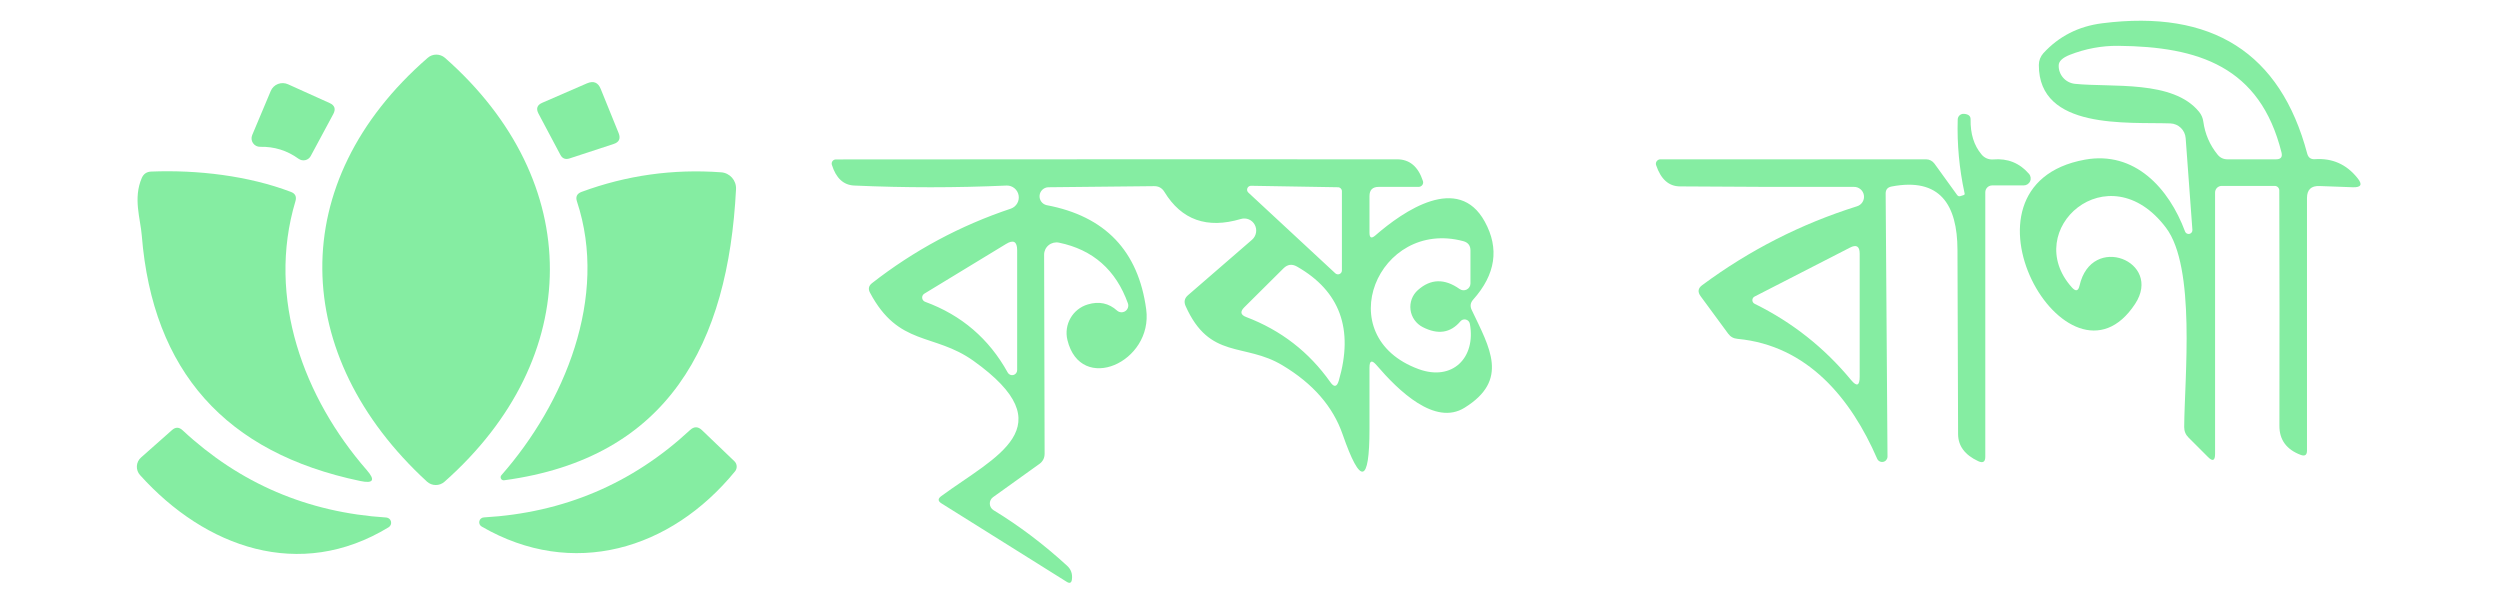
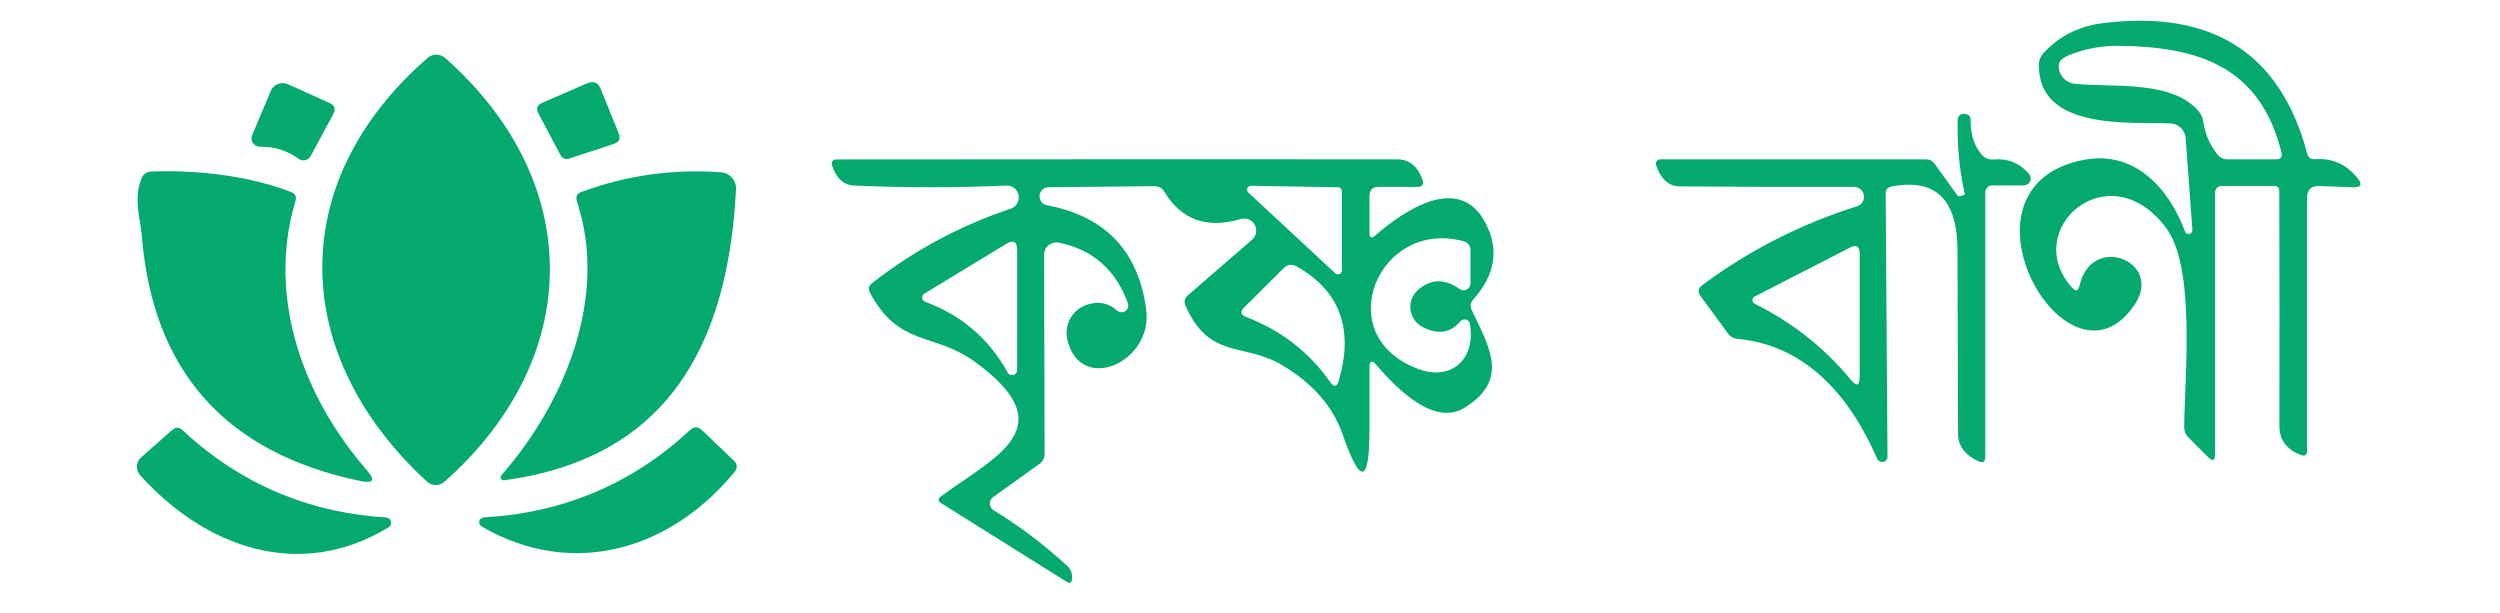
<svg xmlns="http://www.w3.org/2000/svg" version="1.1" viewBox="0.00 0.00 204.00 50.00">
-   <path fill="#85eda2" d="   M 178.90 18.76   L 178.35 11.27   A 1.30 1.30 0.0 0 0 177.10 10.07   C 173.62 9.95 166.35 10.62 166.37 5.30   A 1.44 1.43 -24.1 0 1 166.74 4.34   Q 168.64 2.27 171.53 1.90   Q 184.99 0.19 188.27 12.54   Q 188.40 13.02 188.89 12.99   Q 191.02 12.84 192.37 14.53   Q 193.01 15.31 192.00 15.28   L 189.27 15.18   Q 188.25 15.14 188.25 16.16   L 188.25 36.77   Q 188.25 37.31 187.74 37.12   Q 185.99 36.46 186.00 34.74   Q 186.02 25.15 185.99 15.54   A 0.37 0.37 0.0 0 0 185.62 15.17   L 181.29 15.17   A 0.54 0.54 0.0 0 0 180.75 15.71   L 180.75 37.04   Q 180.75 37.88 180.16 37.28   L 178.59 35.71   Q 178.23 35.36 178.23 34.85   C 178.26 30.78 179.19 21.83 176.75 18.59   C 172.04 12.33 164.83 18.77 169.08 23.47   Q 169.54 23.97 169.69 23.31   C 170.67 18.98 176.49 21.33 174.23 24.79   C 168.79 33.10 158.52 15.15 170.12 13.03   C 174.18 12.29 176.98 15.34 178.30 18.89   A 0.31 0.31 0.0 0 0 178.90 18.76   Z   M 172.85 3.74   Q 170.82 3.72 168.88 4.48   Q 168.01 4.83 167.99 5.32   A 1.48 1.47 4.2 0 0 169.31 6.84   C 172.31 7.15 177.32 6.50 179.45 9.13   Q 179.73 9.48 179.79 9.92   Q 180.00 11.44 180.95 12.61   Q 181.26 13.00 181.76 13.00   L 185.73 13.00   Q 186.31 13.00 186.17 12.44   C 184.42 5.42 179.39 3.80 172.85 3.74   Z" />
-   <path fill="#85eda2" d="   M 34.84 39.30   C 23.67 29.03 23.22 14.87 34.90 4.72   A 1.08 1.07 44.8 0 1 36.31 4.72   C 47.77 14.82 47.69 29.20 36.27 39.31   A 1.07 1.07 0.0 0 1 34.84 39.30   Z" />
-   <path fill="#85eda2" d="   M 22.09 7.43   A 1.06 1.05 23.6 0 1 23.51 6.88   L 26.90 8.41   Q 27.52 8.69 27.20 9.30   L 25.35 12.74   A 0.68 0.67 32.0 0 1 24.37 12.96   Q 22.96 11.94 21.23 11.98   A 0.69 0.69 0.0 0 1 20.58 11.02   L 22.09 7.43   Z" />
-   <path fill="#85eda2" d="   M 50.07 11.75   L 46.47 12.93   Q 45.96 13.09 45.72 12.62   L 43.94 9.27   Q 43.62 8.66 44.24 8.39   L 47.90 6.80   Q 48.70 6.46 49.02 7.26   L 50.48 10.86   Q 50.75 11.53 50.07 11.75   Z" />
-   <path fill="#85eda2" d="   M 151.51 16.84   A 0.81 0.81 0.0 0 0 151.26 15.25   Q 144.37 15.27 137.08 15.21   Q 135.72 15.20 135.14 13.48   A 0.37 0.36 -9.1 0 1 135.49 13.00   L 157.17 13.00   A 0.87 0.83 70.9 0 1 157.85 13.35   L 159.70 15.91   Q 159.81 16.06 159.98 16.00   Q 160.11 15.96 160.23 15.92   Q 160.34 15.89 160.31 15.77   Q 159.66 12.79 159.75 9.75   A 0.47 0.47 0.0 0 1 160.26 9.29   Q 160.81 9.33 160.80 9.74   Q 160.77 11.51 161.69 12.60   A 1.11 1.11 0.0 0 0 162.65 13.01   Q 164.41 12.86 165.56 14.18   A 0.57 0.57 0.0 0 1 165.13 15.13   L 162.56 15.13   A 0.56 0.56 0.0 0 0 162.00 15.69   L 162.00 37.27   Q 162.00 37.90 161.42 37.63   Q 159.79 36.87 159.78 35.43   Q 159.75 27.92 159.73 20.39   C 159.72 16.71 158.31 14.46 154.35 15.22   Q 153.87 15.31 153.87 15.79   L 154.02 37.26   A 0.44 0.44 0.0 0 1 153.18 37.44   C 151.05 32.53 147.51 28.19 141.78 27.65   Q 141.30 27.61 141.02 27.23   L 138.77 24.17   Q 138.38 23.64 138.91 23.26   Q 144.68 18.99 151.51 16.84   Z   M 143.18 24.79   Q 147.77 27.05 151.04 31.00   Q 151.75 31.86 151.75 30.74   L 151.75 20.70   Q 151.75 19.79 150.95 20.21   L 143.17 24.20   A 0.33 0.33 0.0 0 0 143.18 24.79   Z" />
-   <path fill="#85eda2" d="   M 112.23 19.21   C 114.53 17.21 119.00 14.14 121.16 18.09   Q 122.96 21.37 120.21 24.45   Q 119.87 24.83 120.09 25.29   C 121.57 28.40 123.16 31.01 119.51 33.27   C 117.09 34.78 114.11 31.88 112.32 29.79   Q 111.75 29.13 111.75 30.00   L 111.75 35.00   Q 111.75 41.74 109.56 35.45   Q 108.38 32.04 104.65 29.81   C 101.53 27.93 98.71 29.39 96.74 24.96   Q 96.52 24.45 96.94 24.09   L 102.17 19.56   A 0.99 0.98 -73.6 0 0 101.25 17.87   Q 97.11 19.10 95.01 15.65   Q 94.72 15.18 94.17 15.19   L 85.53 15.28   A 0.74 0.74 0.0 0 0 85.40 16.74   Q 92.57 18.09 93.53 25.24   C 94.11 29.56 88.18 32.20 87.10 27.74   A 2.43 2.42 75.1 0 1 88.77 24.84   Q 90.14 24.43 91.16 25.35   A 0.55 0.55 0.0 0 0 92.04 24.76   Q 90.57 20.66 86.41 19.80   A 1.01 1.00 5.9 0 0 85.20 20.78   L 85.24 37.02   Q 85.24 37.55 84.81 37.86   L 81.03 40.57   A 0.64 0.64 0.0 0 0 81.07 41.63   Q 84.21 43.54 87.08 46.17   Q 87.55 46.60 87.47 47.27   Q 87.42 47.71 87.05 47.48   L 76.83 41.08   Q 76.37 40.80 76.81 40.48   C 81.24 37.23 87.00 34.85 79.43 29.44   C 76.20 27.14 73.33 28.29 70.99 23.88   Q 70.75 23.43 71.15 23.11   Q 76.30 19.09 82.50 17.02   A 0.97 0.97 0.0 0 0 82.15 15.14   Q 75.95 15.42 69.70 15.14   Q 68.39 15.08 67.88 13.45   A 0.34 0.34 0.0 0 1 68.21 13.01   Q 91.12 12.99 114.00 13.00   Q 115.53 13.00 116.11 14.77   A 0.37 0.36 -9.1 0 1 115.76 15.25   L 112.50 15.25   Q 111.75 15.25 111.75 16.00   L 111.75 18.99   Q 111.75 19.63 112.23 19.21   Z   M 109.50 15.60   A 0.32 0.32 0.0 0 0 109.19 15.28   L 102.10 15.16   A 0.32 0.32 0.0 0 0 101.87 15.72   L 108.96 22.30   A 0.32 0.32 0.0 0 0 109.50 22.07   L 109.50 15.60   Z   M 116.09 26.69   A 1.85 1.84 37.7 0 1 115.70 23.67   Q 117.26 22.28 119.10 23.58   A 0.56 0.56 0.0 0 0 119.99 23.13   L 119.99 20.44   Q 119.99 19.84 119.41 19.68   C 112.47 17.82 108.42 27.43 115.76 30.12   C 118.52 31.13 120.45 29.19 119.94 26.42   A 0.44 0.44 0.0 0 0 119.17 26.22   Q 117.96 27.65 116.09 26.69   Z   M 75.50 24.63   Q 79.94 26.26 82.23 30.40   A 0.41 0.41 0.0 0 0 83.00 30.20   L 83.00 20.42   Q 83.00 19.35 82.09 19.91   L 75.43 23.96   A 0.37 0.37 0.0 0 0 75.50 24.63   Z   M 109.24 31.08   Q 111.10 24.75 105.83 21.75   Q 105.23 21.41 104.74 21.89   L 101.53 25.08   Q 101.00 25.61 101.69 25.87   Q 105.95 27.49 108.56 31.19   Q 109.01 31.83 109.24 31.08   Z" />
-   <path fill="#85eda2" d="   M 12.34 14.00   C 16.12 13.85 20.27 14.34 23.74 15.66   Q 24.27 15.86 24.11 16.41   C 21.73 24.34 24.82 32.50 29.92 38.35   Q 31.01 39.59 29.40 39.25   Q 12.91 35.81 11.57 19.23   C 11.46 17.82 10.85 16.20 11.57 14.52   Q 11.79 14.02 12.34 14.00   Z" />
-   <path fill="#85eda2" d="   M 58.84 14.06   A 1.31 1.31 0.0 0 1 60.06 15.43   C 59.42 28.04 54.55 37.38 41.14 39.19   A 0.25 0.25 0.0 0 1 40.92 38.77   C 46.05 32.93 49.67 24.25 47.08 16.44   Q 46.89 15.87 47.45 15.66   Q 52.95 13.63 58.84 14.06   Z" />
-   <path fill="#85eda2" d="   M 11.51 37.33   L 14.04 35.09   Q 14.47 34.71 14.90 35.11   Q 21.89 41.62 31.53 42.23   A 0.43 0.43 0.0 0 1 31.72 43.02   C 24.45 47.45 16.75 44.68 11.43 38.77   A 1.01 1.01 0.0 0 1 11.51 37.33   Z" />
-   <path fill="#85eda2" d="   M 39.31 42.97   A 0.40 0.40 0.0 0 1 39.49 42.22   Q 49.24 41.66 56.31 35.09   Q 56.80 34.64 57.28 35.10   L 59.93 37.64   A 0.61 0.61 0.0 0 1 59.98 38.46   C 54.73 44.88 46.72 47.26 39.31 42.97   Z" />
+   <path fill="#04aa6d" d="   M 178.90 18.76   L 178.35 11.27   A 1.30 1.30 0.0 0 0 177.10 10.07   C 173.62 9.95 166.35 10.62 166.37 5.30   A 1.44 1.43 -24.1 0 1 166.74 4.34   Q 168.64 2.27 171.53 1.90   Q 184.99 0.19 188.27 12.54   Q 188.40 13.02 188.89 12.99   Q 191.02 12.84 192.37 14.53   Q 193.01 15.31 192.00 15.28   L 189.27 15.18   Q 188.25 15.14 188.25 16.16   L 188.25 36.77   Q 188.25 37.31 187.74 37.12   Q 185.99 36.46 186.00 34.74   Q 186.02 25.15 185.99 15.54   A 0.37 0.37 0.0 0 0 185.62 15.17   L 181.29 15.17   A 0.54 0.54 0.0 0 0 180.75 15.71   L 180.75 37.04   Q 180.75 37.88 180.16 37.28   L 178.59 35.71   Q 178.23 35.36 178.23 34.85   C 178.26 30.78 179.19 21.83 176.75 18.59   C 172.04 12.33 164.83 18.77 169.08 23.47   Q 169.54 23.97 169.69 23.31   C 170.67 18.98 176.49 21.33 174.23 24.79   C 168.79 33.10 158.52 15.15 170.12 13.03   C 174.18 12.29 176.98 15.34 178.30 18.89   A 0.31 0.31 0.0 0 0 178.90 18.76   Z   M 172.85 3.74   Q 170.82 3.72 168.88 4.48   Q 168.01 4.83 167.99 5.32   A 1.48 1.47 4.2 0 0 169.31 6.84   C 172.31 7.15 177.32 6.50 179.45 9.13   Q 179.73 9.48 179.79 9.92   Q 180.00 11.44 180.95 12.61   Q 181.26 13.00 181.76 13.00   L 185.73 13.00   Q 186.31 13.00 186.17 12.44   C 184.42 5.42 179.39 3.80 172.85 3.74   Z" />
+   <path fill="#04aa6d" d="   M 34.84 39.30   C 23.67 29.03 23.22 14.87 34.90 4.72   A 1.08 1.07 44.8 0 1 36.31 4.72   C 47.77 14.82 47.69 29.20 36.27 39.31   A 1.07 1.07 0.0 0 1 34.84 39.30   Z" />
+   <path fill="#04aa6d" d="   M 22.09 7.43   A 1.06 1.05 23.6 0 1 23.51 6.88   L 26.90 8.41   Q 27.52 8.69 27.20 9.30   L 25.35 12.74   A 0.68 0.67 32.0 0 1 24.37 12.96   Q 22.96 11.94 21.23 11.98   A 0.69 0.69 0.0 0 1 20.58 11.02   L 22.09 7.43   Z" />
+   <path fill="#04aa6d" d="   M 50.07 11.75   L 46.47 12.93   Q 45.96 13.09 45.72 12.62   L 43.94 9.27   Q 43.62 8.66 44.24 8.39   L 47.90 6.80   Q 48.70 6.46 49.02 7.26   L 50.48 10.86   Q 50.75 11.53 50.07 11.75   Z" />
+   <path fill="#04aa6d" d="   M 151.51 16.84   A 0.81 0.81 0.0 0 0 151.26 15.25   Q 144.37 15.27 137.08 15.21   Q 135.72 15.20 135.14 13.48   A 0.37 0.36 -9.1 0 1 135.49 13.00   L 157.17 13.00   A 0.87 0.83 70.9 0 1 157.85 13.35   L 159.70 15.91   Q 159.81 16.06 159.98 16.00   Q 160.11 15.96 160.23 15.92   Q 160.34 15.89 160.31 15.77   Q 159.66 12.79 159.75 9.75   A 0.47 0.47 0.0 0 1 160.26 9.29   Q 160.81 9.33 160.80 9.74   Q 160.77 11.51 161.69 12.60   A 1.11 1.11 0.0 0 0 162.65 13.01   Q 164.41 12.86 165.56 14.18   A 0.57 0.57 0.0 0 1 165.13 15.13   L 162.56 15.13   A 0.56 0.56 0.0 0 0 162.00 15.69   L 162.00 37.27   Q 162.00 37.90 161.42 37.63   Q 159.79 36.87 159.78 35.43   Q 159.75 27.92 159.73 20.39   C 159.72 16.71 158.31 14.46 154.35 15.22   Q 153.87 15.31 153.87 15.79   L 154.02 37.26   A 0.44 0.44 0.0 0 1 153.18 37.44   C 151.05 32.53 147.51 28.19 141.78 27.65   Q 141.30 27.61 141.02 27.23   L 138.77 24.17   Q 138.38 23.64 138.91 23.26   Q 144.68 18.99 151.51 16.84   Z   M 143.18 24.79   Q 147.77 27.05 151.04 31.00   Q 151.75 31.86 151.75 30.74   L 151.75 20.70   Q 151.75 19.79 150.95 20.21   L 143.17 24.20   A 0.33 0.33 0.0 0 0 143.18 24.79   Z" />
+   <path fill="#04aa6d" d="   M 112.23 19.21   C 114.53 17.21 119.00 14.14 121.16 18.09   Q 122.96 21.37 120.21 24.45   Q 119.87 24.83 120.09 25.29   C 121.57 28.40 123.16 31.01 119.51 33.27   C 117.09 34.78 114.11 31.88 112.32 29.79   Q 111.75 29.13 111.75 30.00   L 111.75 35.00   Q 111.75 41.74 109.56 35.45   Q 108.38 32.04 104.65 29.81   C 101.53 27.93 98.71 29.39 96.74 24.96   Q 96.52 24.45 96.94 24.09   L 102.17 19.56   A 0.99 0.98 -73.6 0 0 101.25 17.87   Q 97.11 19.10 95.01 15.65   Q 94.72 15.18 94.17 15.19   L 85.53 15.28   A 0.74 0.74 0.0 0 0 85.40 16.74   Q 92.57 18.09 93.53 25.24   C 94.11 29.56 88.18 32.20 87.10 27.74   A 2.43 2.42 75.1 0 1 88.77 24.84   Q 90.14 24.43 91.16 25.35   A 0.55 0.55 0.0 0 0 92.04 24.76   Q 90.57 20.66 86.41 19.80   A 1.01 1.00 5.9 0 0 85.20 20.78   L 85.24 37.02   Q 85.24 37.55 84.81 37.86   L 81.03 40.57   A 0.64 0.64 0.0 0 0 81.07 41.63   Q 84.21 43.54 87.08 46.17   Q 87.55 46.60 87.47 47.27   Q 87.42 47.71 87.05 47.48   L 76.83 41.08   Q 76.37 40.80 76.81 40.48   C 81.24 37.23 87.00 34.85 79.43 29.44   C 76.20 27.14 73.33 28.29 70.99 23.88   Q 70.75 23.43 71.15 23.11   Q 76.30 19.09 82.50 17.02   A 0.97 0.97 0.0 0 0 82.15 15.14   Q 75.95 15.42 69.70 15.14   Q 68.39 15.08 67.88 13.45   A 0.34 0.34 0.0 0 1 68.21 13.01   Q 91.12 12.99 114.00 13.00   Q 115.53 13.00 116.11 14.77   A 0.37 0.36 -9.1 0 1 115.76 15.25   L 112.50 15.25   Q 111.75 15.25 111.75 16.00   L 111.75 18.99   Q 111.75 19.63 112.23 19.21   Z   M 109.50 15.60   A 0.32 0.32 0.0 0 0 109.19 15.28   L 102.10 15.16   A 0.32 0.32 0.0 0 0 101.87 15.72   L 108.96 22.30   A 0.32 0.32 0.0 0 0 109.50 22.07   L 109.50 15.60   Z   M 116.09 26.69   A 1.85 1.84 37.7 0 1 115.70 23.67   Q 117.26 22.28 119.10 23.58   A 0.56 0.56 0.0 0 0 119.99 23.13   L 119.99 20.44   Q 119.99 19.84 119.41 19.68   C 112.47 17.82 108.42 27.43 115.76 30.12   C 118.52 31.13 120.45 29.19 119.94 26.42   A 0.44 0.44 0.0 0 0 119.17 26.22   Q 117.96 27.65 116.09 26.69   Z   M 75.50 24.63   Q 79.94 26.26 82.23 30.40   A 0.41 0.41 0.0 0 0 83.00 30.20   L 83.00 20.42   Q 83.00 19.35 82.09 19.91   L 75.43 23.96   A 0.37 0.37 0.0 0 0 75.50 24.63   Z   M 109.24 31.08   Q 111.10 24.75 105.83 21.75   Q 105.23 21.41 104.74 21.89   L 101.53 25.08   Q 101.00 25.61 101.69 25.87   Q 105.95 27.49 108.56 31.19   Q 109.01 31.83 109.24 31.08   Z" />
+   <path fill="#04aa6d" d="   M 12.34 14.00   C 16.12 13.85 20.27 14.34 23.74 15.66   Q 24.27 15.86 24.11 16.41   C 21.73 24.34 24.82 32.50 29.92 38.35   Q 31.01 39.59 29.40 39.25   Q 12.91 35.81 11.57 19.23   C 11.46 17.82 10.85 16.20 11.57 14.52   Q 11.79 14.02 12.34 14.00   Z" />
+   <path fill="#04aa6d" d="   M 58.84 14.06   A 1.31 1.31 0.0 0 1 60.06 15.43   C 59.42 28.04 54.55 37.38 41.14 39.19   A 0.25 0.25 0.0 0 1 40.92 38.77   C 46.05 32.93 49.67 24.25 47.08 16.44   Q 46.89 15.87 47.45 15.66   Q 52.95 13.63 58.84 14.06   Z" />
+   <path fill="#04aa6d" d="   M 11.51 37.33   L 14.04 35.09   Q 14.47 34.71 14.90 35.11   Q 21.89 41.62 31.53 42.23   A 0.43 0.43 0.0 0 1 31.72 43.02   C 24.45 47.45 16.75 44.68 11.43 38.77   A 1.01 1.01 0.0 0 1 11.51 37.33   Z" />
+   <path fill="#04aa6d" d="   M 39.31 42.97   A 0.40 0.40 0.0 0 1 39.49 42.22   Q 49.24 41.66 56.31 35.09   Q 56.80 34.64 57.28 35.10   L 59.93 37.64   A 0.61 0.61 0.0 0 1 59.98 38.46   C 54.73 44.88 46.72 47.26 39.31 42.97   Z" />
</svg>
